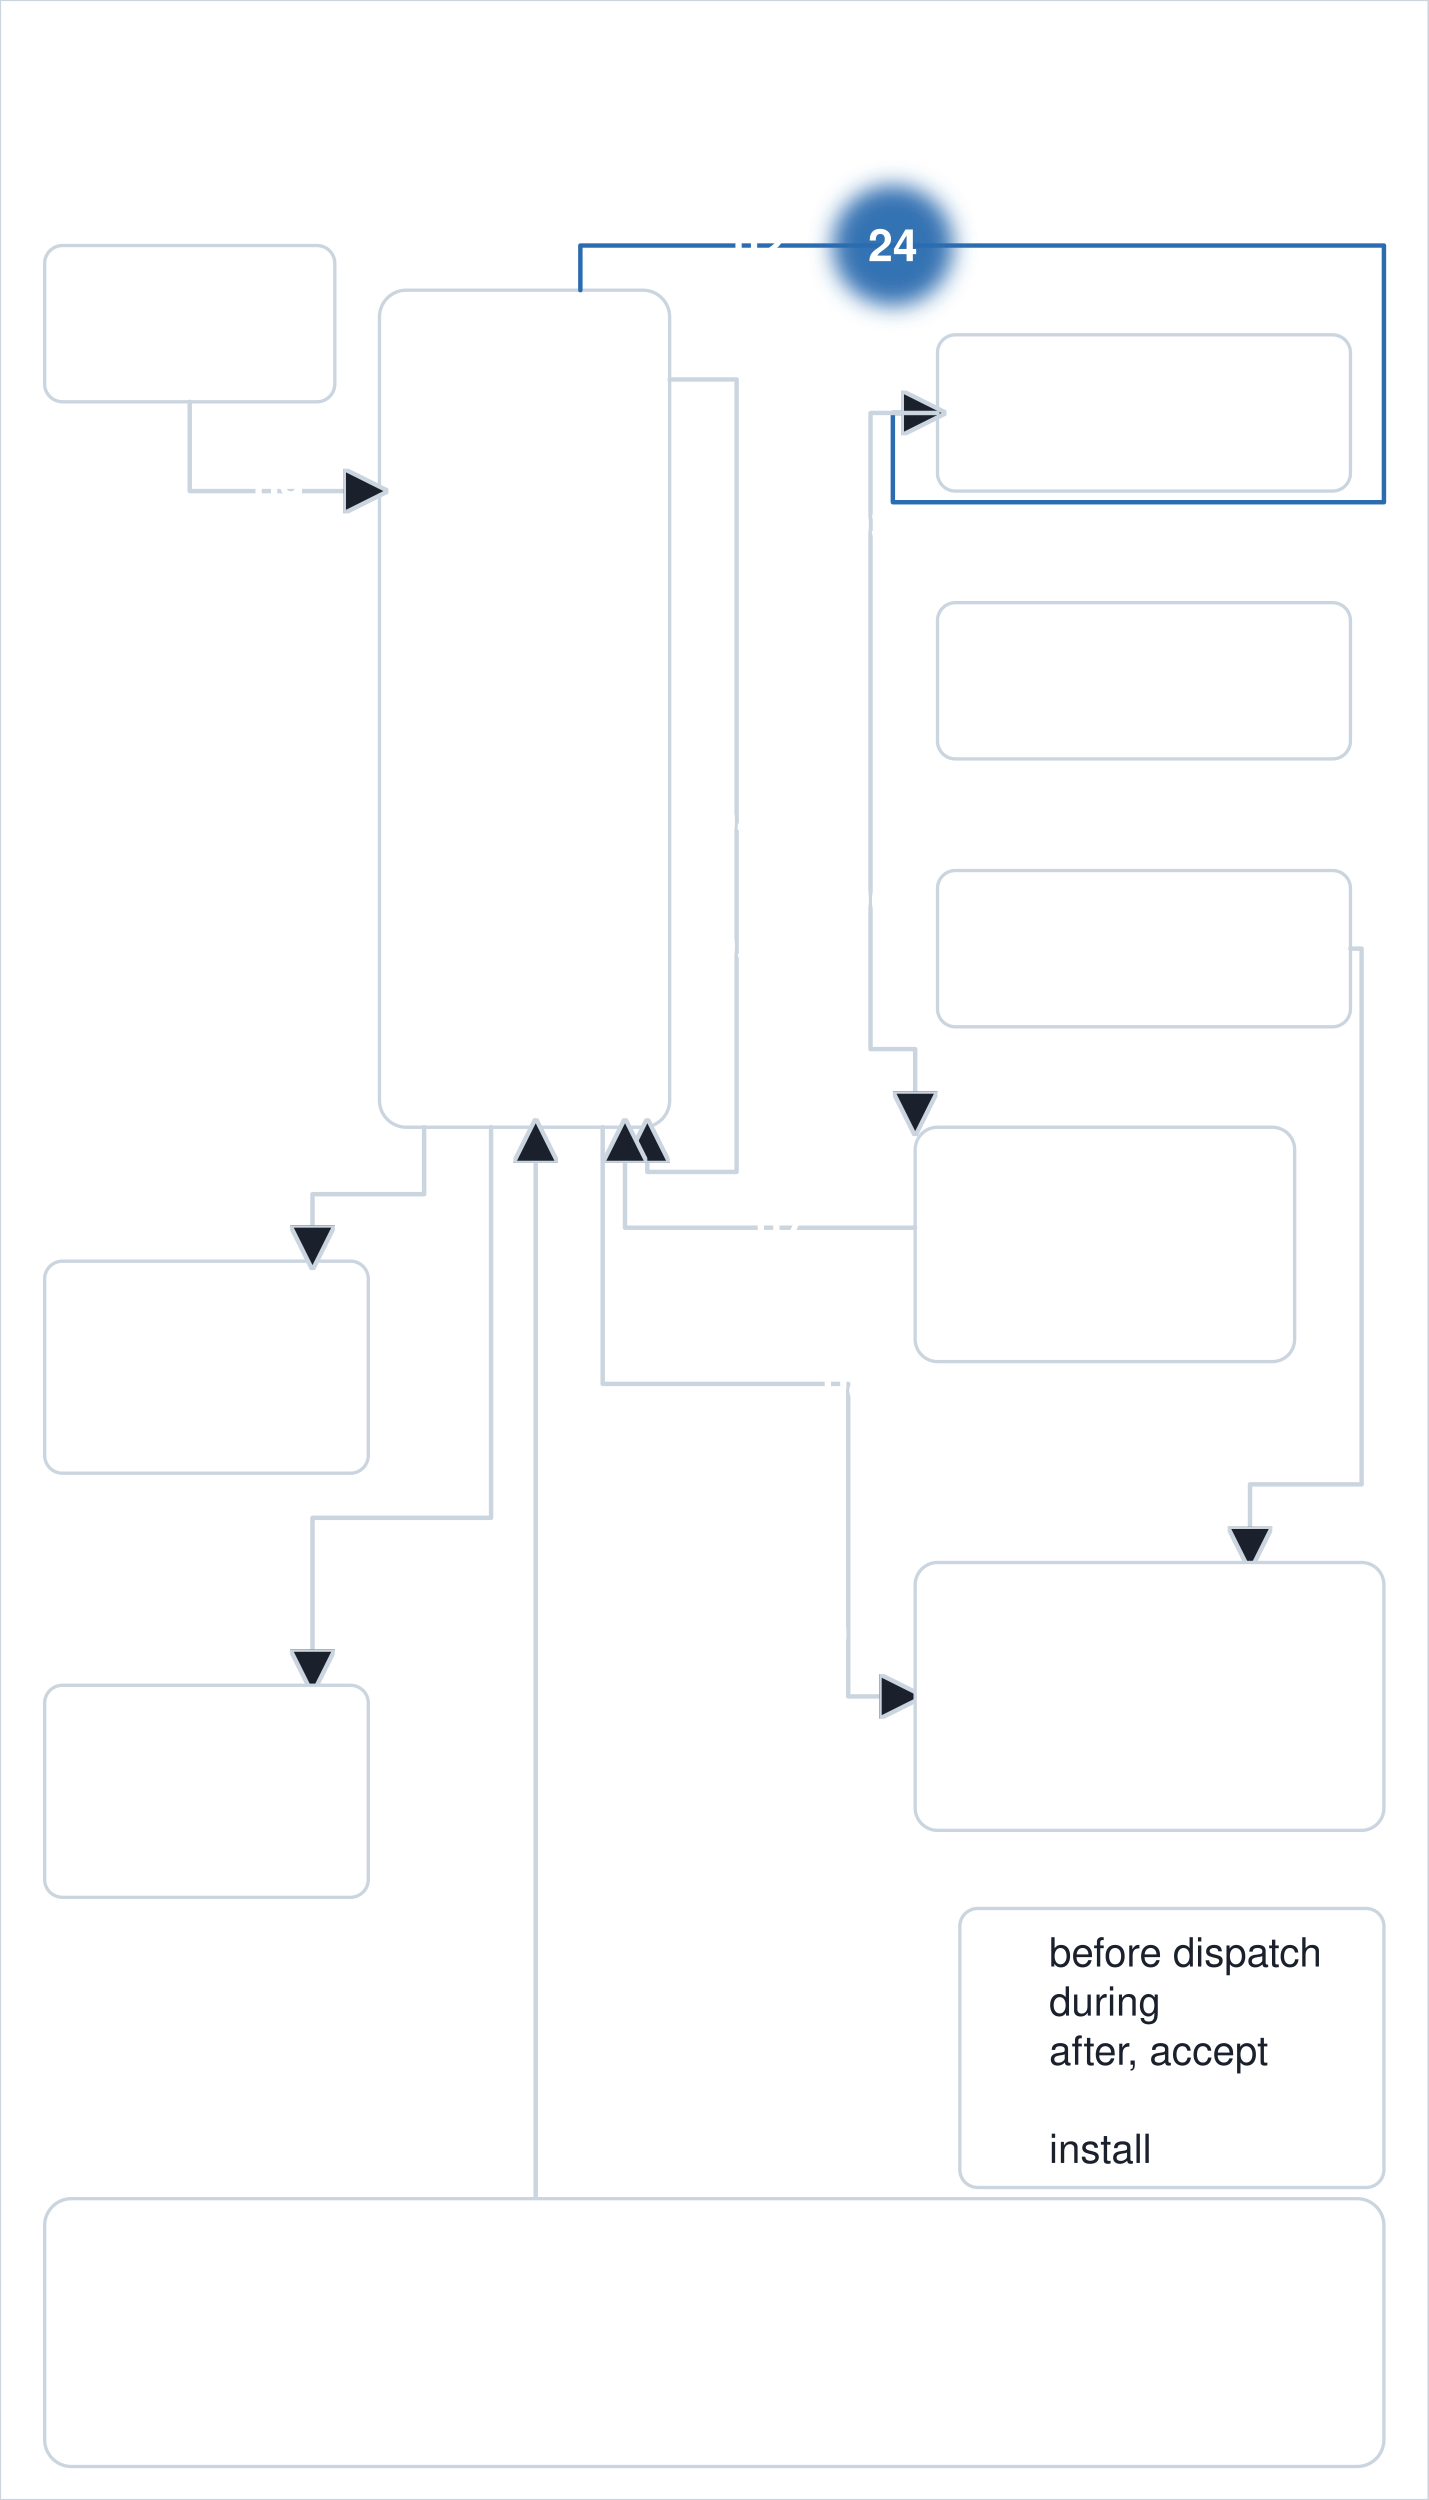
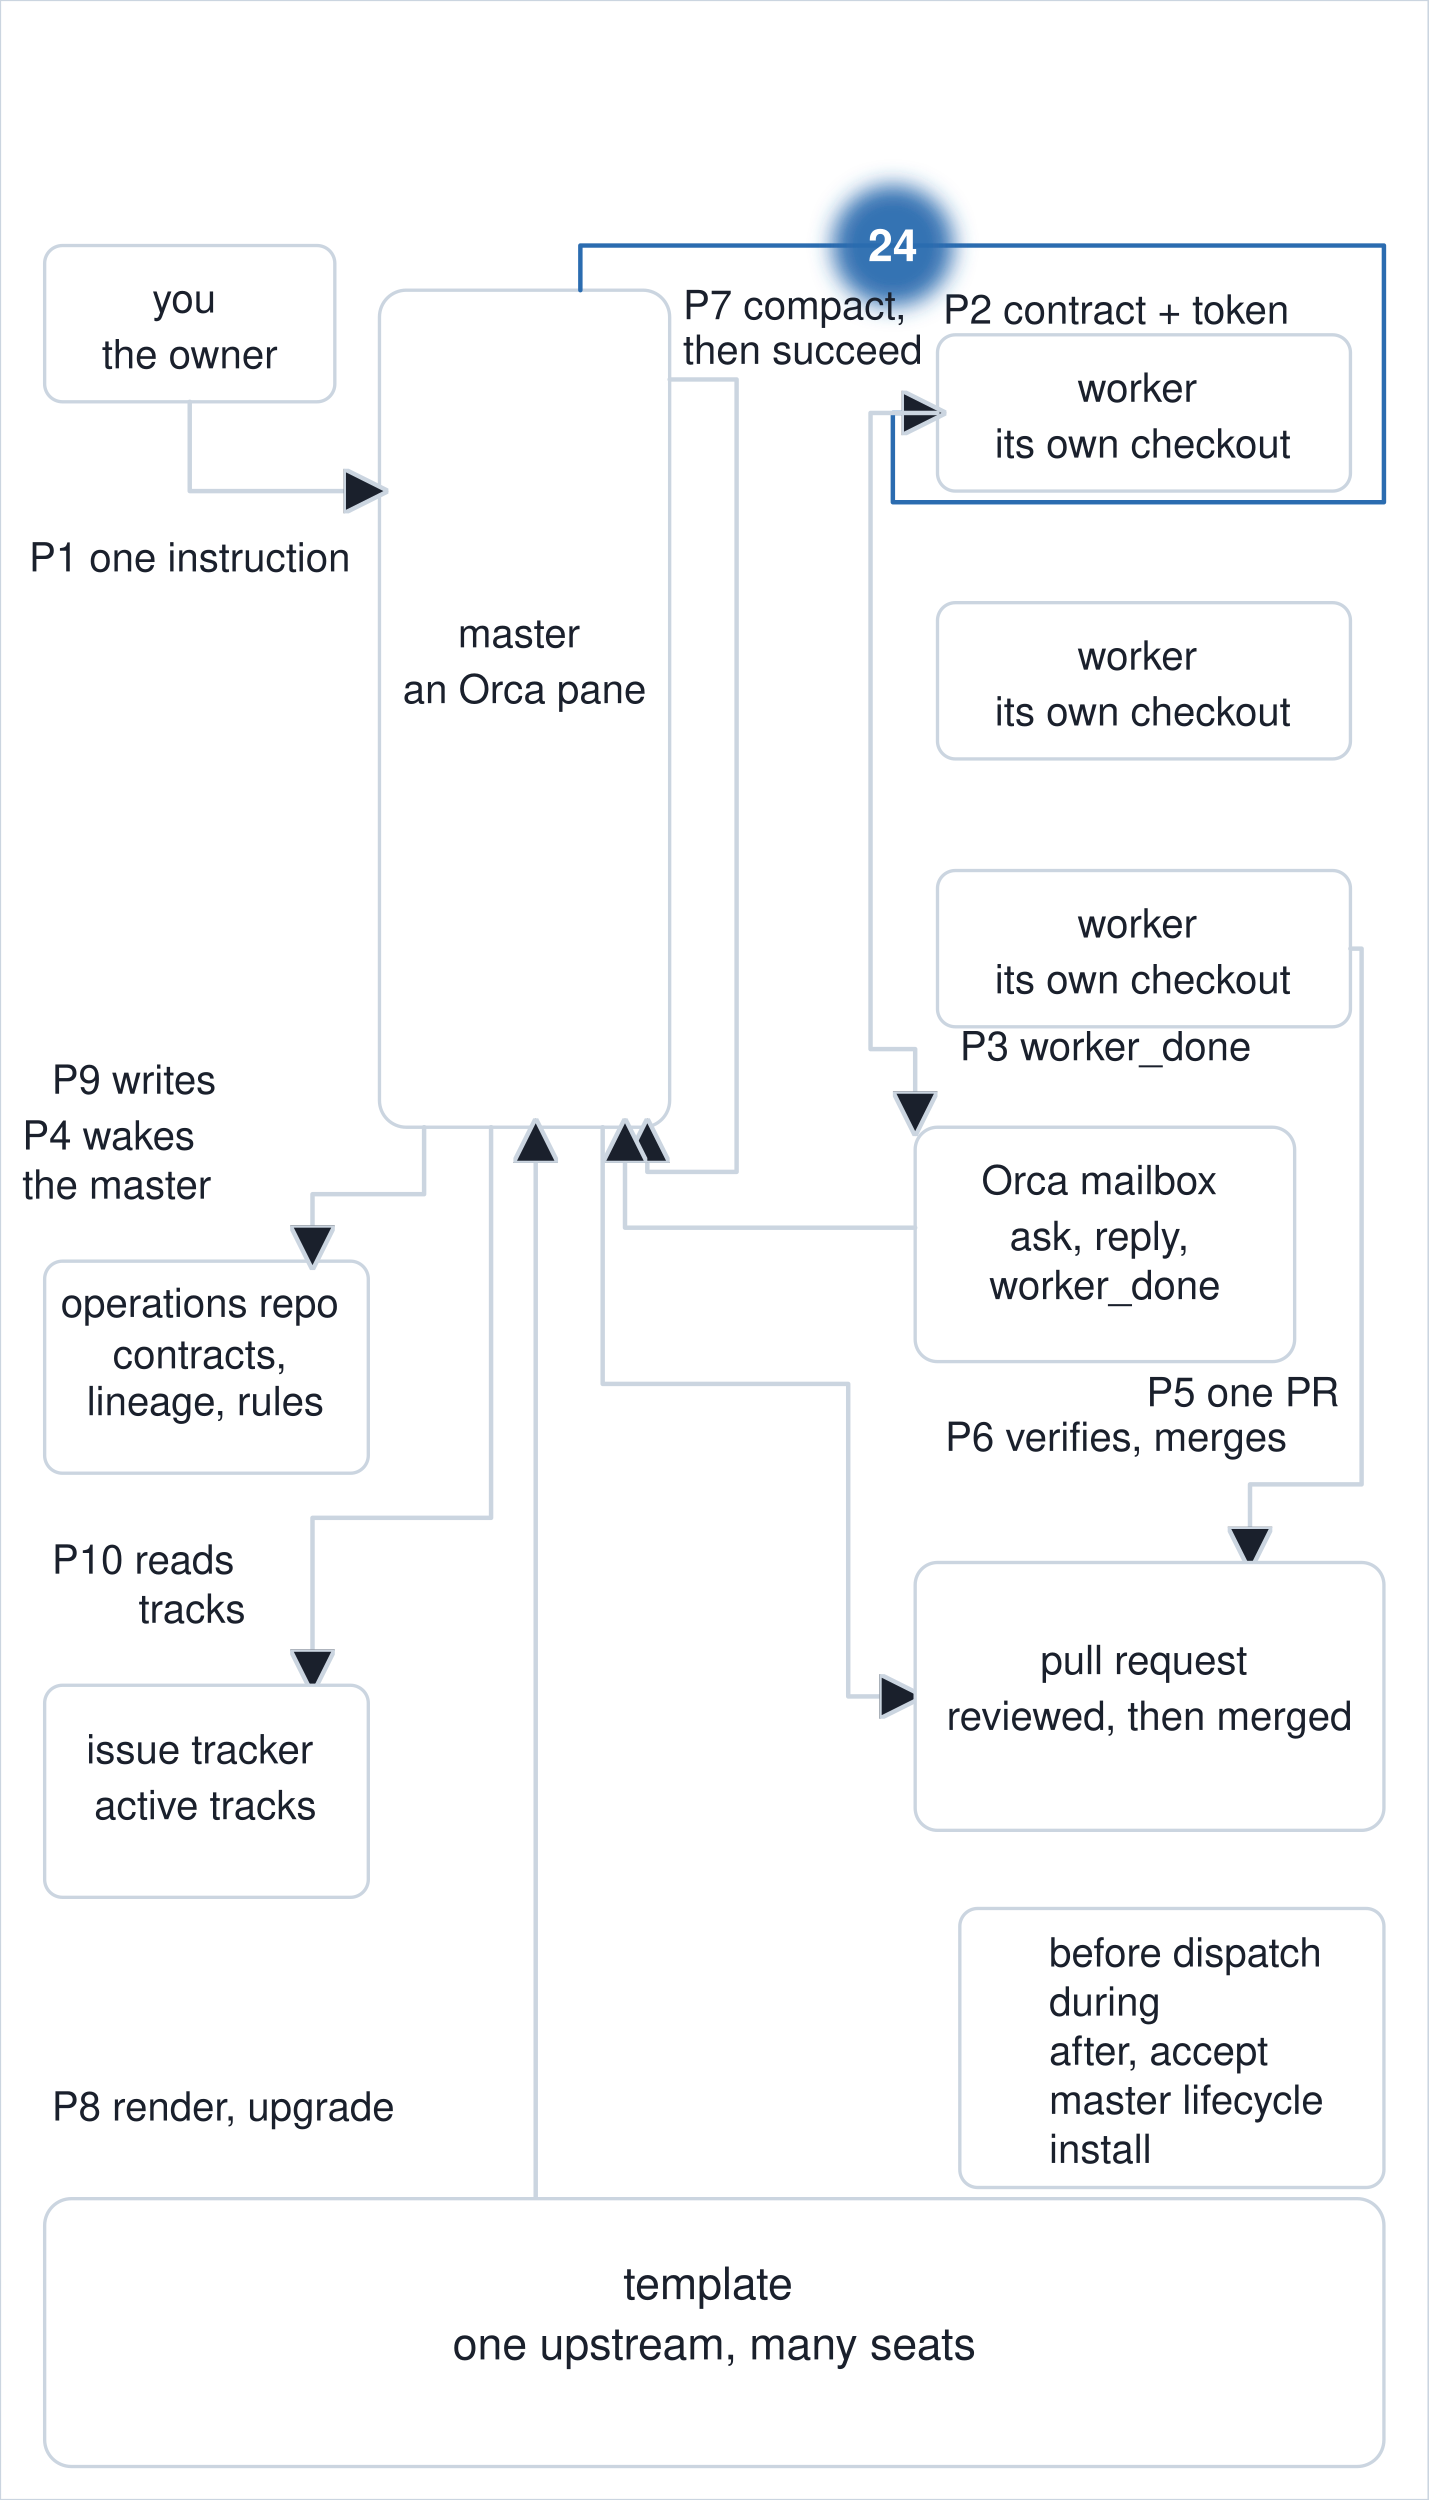
<svg xmlns="http://www.w3.org/2000/svg" width="640" height="1120" viewBox="0 0 640 1120" font-family="Helvetica, Arial, sans-serif">
  <defs>
    <marker id="system-arrow" markerWidth="10" markerHeight="10" refX="8" refY="5" orient="auto">
      <path d="M0,0 L10,5 L0,10 z" fill="#1a202c" stroke="#cbd5e0" />
    </marker>
    <filter id="glow-unit-24" x="-50%" y="-50%" width="200%" height="200%">
      <feGaussianBlur in="SourceGraphic" stdDeviation="5" result="coloredBlur" />
    </filter>
  </defs>
  <rect width="640" height="1120" fill="#ffffff" stroke="#cbd5e0" />
  <rect x="20" y="110" width="130" height="70" rx="8" fill="#ffffff" stroke="#cbd5e0" stroke-width="1.5" />
+   <text x="85" y="140" text-anchor="middle" font-size="18" fill="#1a202c">
+     <tspan x="85" dy="0">you</tspan>
+     <tspan x="85" dy="25">the owner</tspan>
+   </text>
  <rect x="170" y="130" width="130" height="375" rx="12" fill="#ffffff" stroke="#cbd5e0" stroke-width="1.5" />
+   <text x="235" y="290" text-anchor="middle" font-size="18" fill="#1a202c">
+     <tspan x="235" dy="0">master</tspan>
+     <tspan x="235" dy="25">an Orca pane</tspan>
+   </text>
  <rect x="420" y="150" width="185" height="70" rx="8" fill="#ffffff" stroke="#cbd5e0" stroke-width="1.5" />
+   <text x="512" y="180" text-anchor="middle" font-size="18" fill="#1a202c">
+     <tspan x="512" dy="0">worker</tspan>
+     <tspan x="512" dy="25">its own checkout</tspan>
+   </text>
  <rect x="420" y="270" width="185" height="70" rx="8" fill="#ffffff" stroke="#cbd5e0" stroke-width="1.5" />
+   <text x="512" y="300" text-anchor="middle" font-size="18" fill="#1a202c">
+     <tspan x="512" dy="0">worker</tspan>
+     <tspan x="512" dy="25">its own checkout</tspan>
+   </text>
  <rect x="420" y="390" width="185" height="70" rx="8" fill="#ffffff" stroke="#cbd5e0" stroke-width="1.5" />
+   <text x="512" y="420" text-anchor="middle" font-size="18" fill="#1a202c">
+     <tspan x="512" dy="0">worker</tspan>
+     <tspan x="512" dy="25">its own checkout</tspan>
+   </text>
  <path id="P1" d="M85 180 V220 H170" fill="none" stroke="#cbd5e0" stroke-width="2" stroke-linejoin="round" stroke-linecap="round" marker-end="url(#system-arrow)" />
-   <text x="125" y="227" text-anchor="middle" font-size="20" font-weight="bold" fill="#ffffff">09</text>
+   <text x="85" y="256" text-anchor="middle" font-size="18" fill="#1a202c">P1 one instruction</text>
  <path id="P2" d="M260 130 V110 H620 V225 H400 V185 H420" fill="none" stroke="#2b6cb0" stroke-width="2" stroke-linejoin="round" stroke-linecap="round" marker-end="url(#system-arrow)" />
-   <text x="340" y="117" text-anchor="middle" font-size="20" font-weight="bold" fill="#ffffff">02</text>
+   <text x="500" y="145" text-anchor="middle" font-size="18" fill="#1a202c">P2 contract + token</text>
  <circle id="check-24" cx="400" cy="110" r="26" fill="#2b6cb0" stroke="#2b6cb0" stroke-width="2" fill-opacity="0.95" filter="url(#glow-unit-24)" />
  <text x="400" y="117" text-anchor="middle" font-size="20" font-weight="bold" fill="#ffffff">24</text>
  <path id="P7" d="M300 170 H330 V525 H290 V505" fill="none" stroke="#cbd5e0" stroke-width="2" stroke-linejoin="round" stroke-linecap="round" marker-end="url(#system-arrow)" />
-   <text x="330" y="375" text-anchor="middle" font-size="20" font-weight="bold" fill="#ffffff">04</text>
-   <text x="330" y="431" text-anchor="middle" font-size="20" font-weight="bold" fill="#ffffff">05</text>
+   <text x="306" y="143" text-anchor="start" font-size="18" fill="#1a202c">
+     <tspan x="306" dy="0">P7 compact,</tspan>
+     <tspan x="306" dy="20">then succeed</tspan>
+   </text>
  <path id="P3" d="M420 185 H390 V470 H410 V505" fill="none" stroke="#cbd5e0" stroke-width="2" stroke-linejoin="round" stroke-linecap="round" marker-end="url(#system-arrow)" />
-   <text x="390" y="242" text-anchor="middle" font-size="20" font-weight="bold" fill="#ffffff">03</text>
-   <text x="390" y="410" text-anchor="middle" font-size="20" font-weight="bold" fill="#ffffff">06</text>
+   <text x="430" y="475" text-anchor="start" font-size="18" fill="#1a202c">P3 worker_done</text>
  <rect x="410" y="505" width="170" height="105" rx="10" fill="#ffffff" stroke="#cbd5e0" stroke-width="1.5" />
+   <text x="495" y="535" text-anchor="middle" font-size="18" fill="#1a202c">
+     <tspan x="495" dy="0">Orca mailbox</tspan>
+     <tspan x="495" dy="25">ask, reply,</tspan>
+     <tspan x="495" dy="22">worker_done</tspan>
+   </text>
  <path id="P4" d="M410 550 H280 V505" fill="none" stroke="#cbd5e0" stroke-width="2" stroke-linejoin="round" stroke-linecap="round" marker-end="url(#system-arrow)" />
-   <text x="350" y="557" text-anchor="middle" font-size="20" font-weight="bold" fill="#ffffff">07</text>
+   <text x="10" y="515" text-anchor="start" font-size="18" fill="#1a202c">
+     <tspan x="10" dy="0">P4 wakes</tspan>
+     <tspan x="10" dy="22">the master</tspan>
+   </text>
  <path id="P5" d="M605 425 H610 V665 H560 V700" fill="none" stroke="#cbd5e0" stroke-width="2" stroke-linejoin="round" stroke-linecap="round" marker-end="url(#system-arrow)" />
+   <text x="600" y="630" text-anchor="end" font-size="18" fill="#1a202c">P5 one PR</text>
  <path id="P6" d="M270 505 V620 H380 V760 H410" fill="none" stroke="#cbd5e0" stroke-width="2" stroke-linejoin="round" stroke-linecap="round" marker-end="url(#system-arrow)" />
-   <text x="380" y="627" text-anchor="middle" font-size="20" font-weight="bold" fill="#ffffff">08</text>
-   <text x="380" y="739" text-anchor="middle" font-size="20" font-weight="bold" fill="#ffffff">01</text>
+   <text x="500" y="650" text-anchor="middle" font-size="18" fill="#1a202c">P6 verifies, merges</text>
  <rect x="20" y="565" width="145" height="95" rx="8" fill="#ffffff" stroke="#cbd5e0" stroke-width="1.5" />
+   <text x="92" y="590" text-anchor="middle" font-size="18" fill="#1a202c">
+     <tspan x="92" dy="0">operations repo</tspan>
+     <tspan x="92" dy="23">contracts,</tspan>
+     <tspan x="92" dy="21">lineage, rules</tspan>
+   </text>
  <path id="P9" d="M190 505 V535 H140 V565" fill="none" stroke="#cbd5e0" stroke-width="2" stroke-linejoin="round" stroke-linecap="round" marker-end="url(#system-arrow)" />
+   <text x="60" y="490" text-anchor="middle" font-size="18" fill="#1a202c">P9 writes</text>
  <path id="P10" d="M220 505 V680 H140 V755" fill="none" stroke="#cbd5e0" stroke-width="2" stroke-linejoin="round" stroke-linecap="round" marker-end="url(#system-arrow)" />
+   <text x="110" y="705" text-anchor="end" font-size="18" fill="#1a202c">
+     <tspan x="110" dy="0">P10 reads</tspan>
+     <tspan x="110" dy="22">tracks</tspan>
+   </text>
  <rect x="20" y="755" width="145" height="95" rx="8" fill="#ffffff" stroke="#cbd5e0" stroke-width="1.5" />
+   <text x="92" y="790" text-anchor="middle" font-size="18" fill="#1a202c">
+     <tspan x="92" dy="0">issue tracker</tspan>
+     <tspan x="92" dy="25">active tracks</tspan>
+   </text>
  <rect x="410" y="700" width="210" height="120" rx="10" fill="#ffffff" stroke="#cbd5e0" stroke-width="1.5" />
+   <text x="515" y="750" text-anchor="middle" font-size="18" fill="#1a202c">
+     <tspan x="515" dy="0">pull request</tspan>
+     <tspan x="515" dy="25">reviewed, then merged</tspan>
+   </text>
  <path id="P8" d="M240 985 V505" fill="none" stroke="#cbd5e0" stroke-width="2" stroke-linejoin="round" stroke-linecap="round" marker-end="url(#system-arrow)" />
+   <text x="100" y="950" text-anchor="middle" font-size="18" fill="#1a202c">P8 render, upgrade</text>
  <rect x="430" y="855" width="190" height="125" rx="8" fill="#ffffff" stroke="#cbd5e0" stroke-width="1.5" />
  <text x="470" y="881" font-size="18" fill="#1a202c">before dispatch</text>
  <text x="470" y="903" font-size="18" fill="#1a202c">during</text>
  <text x="470" y="925" font-size="18" fill="#1a202c">after, accept</text>
+   <text x="470" y="947" font-size="18" fill="#1a202c">master lifecycle</text>
  <text x="470" y="969" font-size="18" fill="#1a202c">install</text>
  <rect x="20" y="985" width="600" height="120" rx="12" fill="#ffffff" stroke="#cbd5e0" stroke-width="1.5" />
+   <text x="320" y="1030" text-anchor="middle" font-size="20" fill="#1a202c">
+     <tspan x="320" dy="0">template</tspan>
+     <tspan x="320" dy="27">one upstream, many seats</tspan>
+   </text>
</svg>
